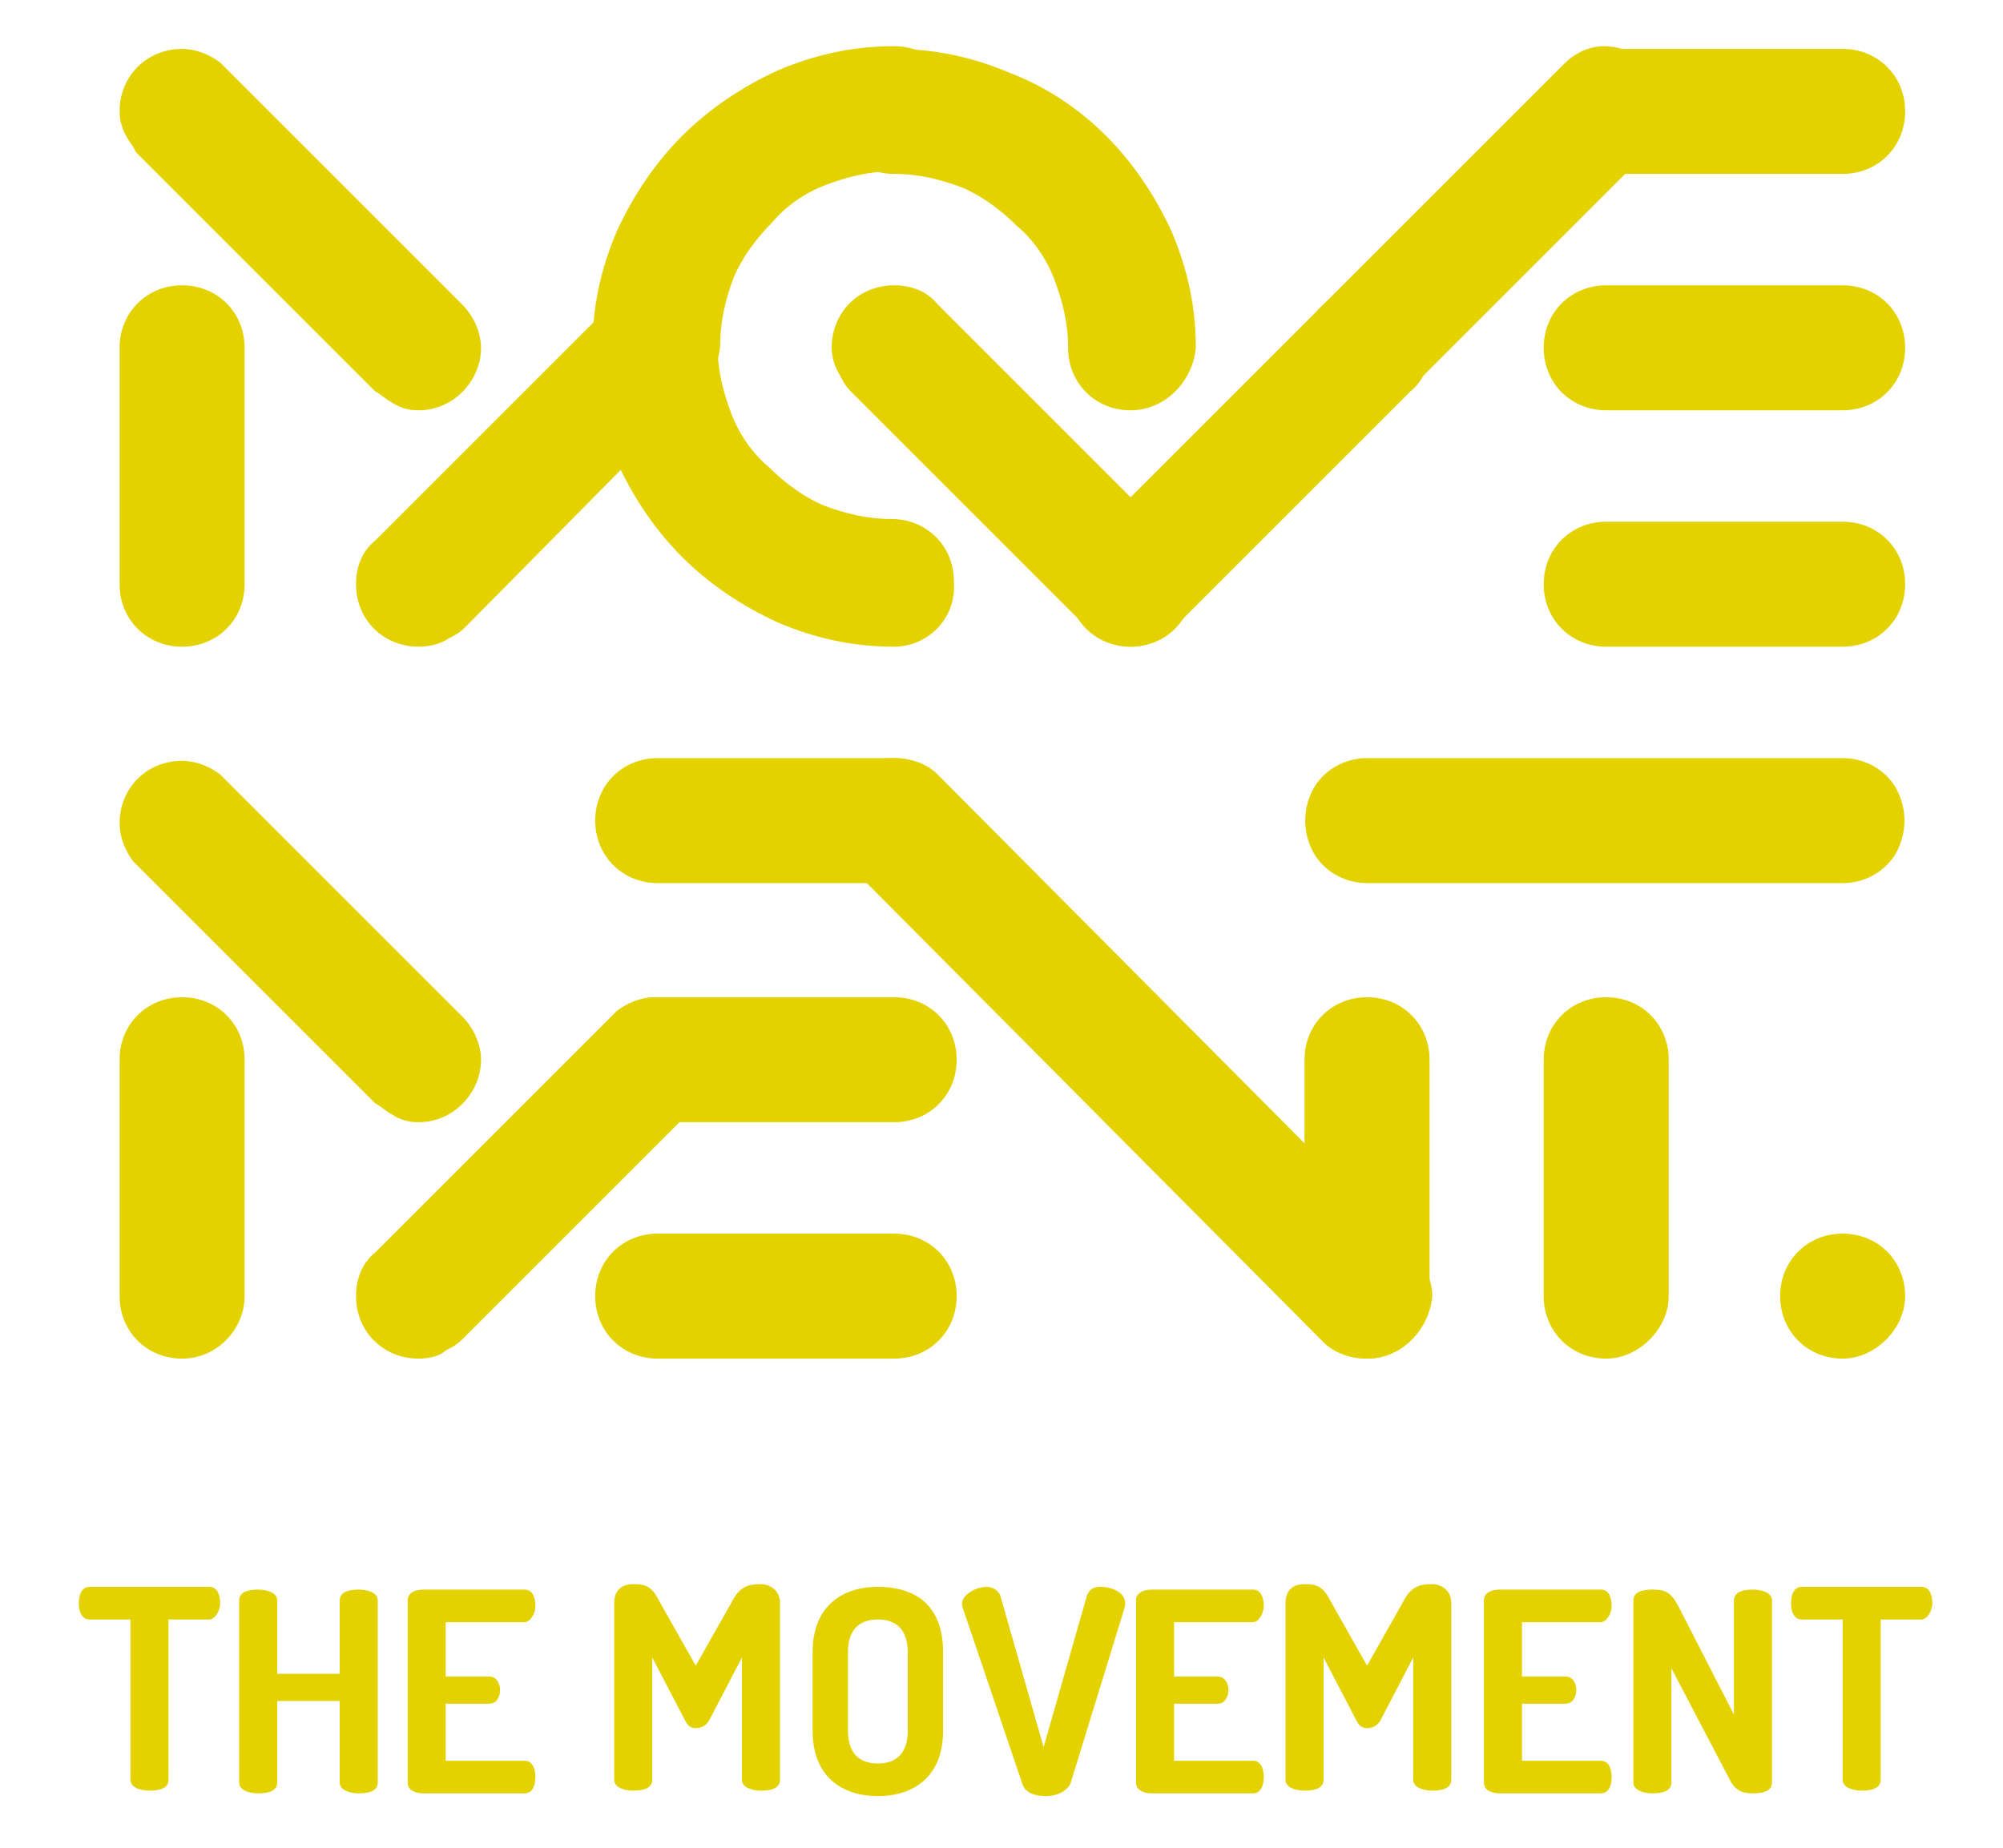
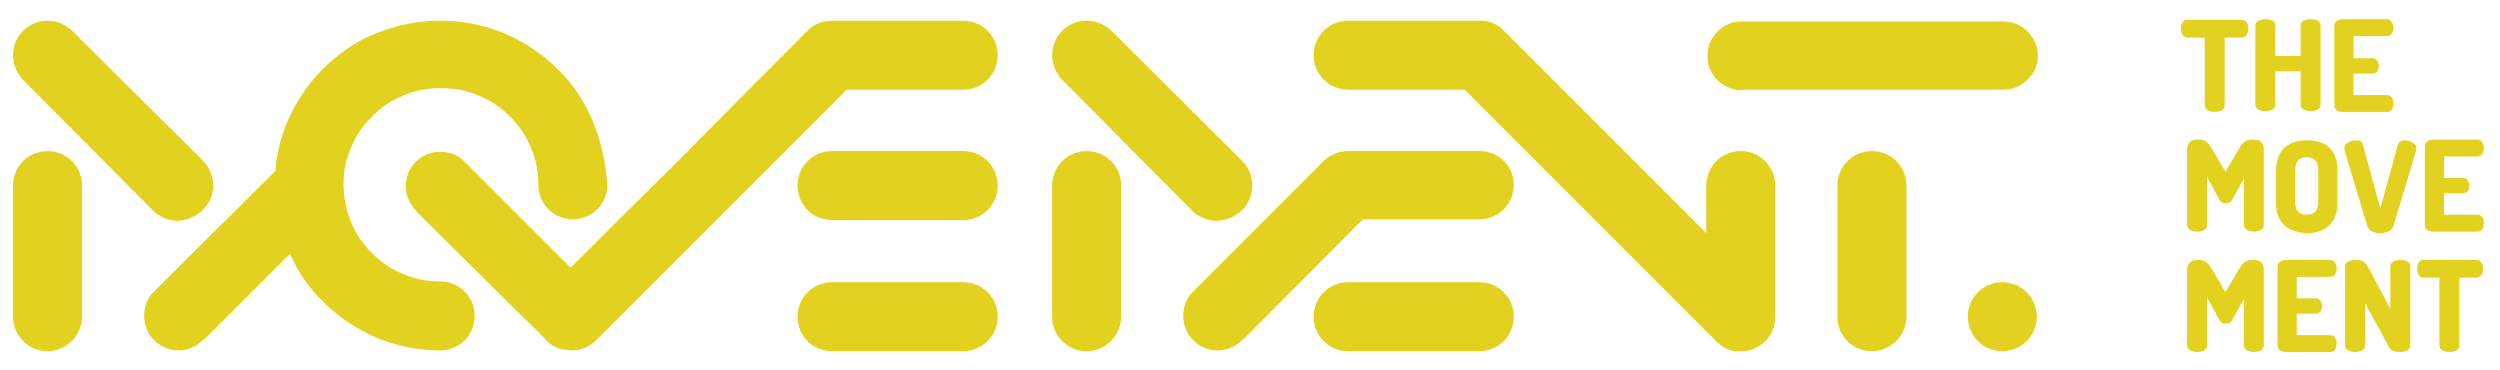
- <svg xmlns="http://www.w3.org/2000/svg" version="1.1" id="Layer_1" x="0px" y="0px" viewBox="0 0 73.7 68" style="enable-background:new 0 0 73.7 68;" xml:space="preserve">
+ <svg xmlns="http://www.w3.org/2000/svg" version="1.1" id="Layer_1" x="0px" y="0px" viewBox="0 0 326 48.2" style="enable-background:new 0 0 326 48.2;" xml:space="preserve">
  <style type="text/css">
- 	.st0{fill:#E3D200;}
+ 	.st0{fill:#E2D21F;}
</style>
-   <path class="st0" d="M24.2,32.5c-1.3,0-2.3-1-2.3-2.3c0-1.3,1-2.3,2.3-2.3h8.7c1.3,0,2.3,1,2.3,2.3c0,1.3-1,2.3-2.3,2.3H24.2z" />
-   <path class="st0" d="M24.2,31.2h8.7c0.5,0,1-0.4,1-1c0-0.5-0.4-1-1-1h-8.7c-0.5,0-1,0.4-1,1C23.2,30.8,23.6,31.2,24.2,31.2" />
-   <path class="st0" d="M24.2,41.3c-1.3,0-2.3-1-2.3-2.3c0-1.3,1-2.3,2.3-2.3h8.7c1.3,0,2.3,1,2.3,2.3c0,1.3-1,2.3-2.3,2.3H24.2z" />
-   <path class="st0" d="M24.2,39.9h8.7c0.5,0,1-0.4,1-1c0-0.5-0.4-1-1-1h-8.7c-0.5,0-1,0.4-1,1C23.2,39.5,23.6,39.9,24.2,39.9" />
-   <path class="st0" d="M24.2,50c-1.3,0-2.3-1-2.3-2.3c0-1.3,1-2.3,2.3-2.3h8.7c1.3,0,2.3,1,2.3,2.3c0,1.3-1,2.3-2.3,2.3H24.2z" />
-   <path class="st0" d="M24.2,48.6h8.7c0.5,0,1-0.4,1-1c0-0.5-0.4-1-1-1h-8.7c-0.5,0-1,0.4-1,1C23.2,48.2,23.6,48.6,24.2,48.6" />
-   <path class="st0" d="M59.1,6.4c-1.3,0-2.3-1-2.3-2.3c0-1.3,1-2.3,2.3-2.3h8.7c1.3,0,2.3,1,2.3,2.3c0,1.3-1,2.3-2.3,2.3H59.1z" />
-   <path class="st0" d="M59.1,5h8.7c0.5,0,1-0.4,1-1c0-0.5-0.4-1-1-1h-8.7c-0.5,0-1,0.4-1,1C58.1,4.6,58.5,5,59.1,5" />
-   <path class="st0" d="M59.1,15.1c-1.3,0-2.3-1-2.3-2.3c0-1.3,1-2.3,2.3-2.3h8.7c1.3,0,2.3,1,2.3,2.3c0,1.3-1,2.3-2.3,2.3H59.1z" />
-   <path class="st0" d="M59.1,13.7h8.7c0.5,0,1-0.4,1-1c0-0.5-0.4-1-1-1h-8.7c-0.5,0-1,0.4-1,1C58.1,13.3,58.5,13.7,59.1,13.7" />
-   <path class="st0" d="M59.1,23.8c-1.3,0-2.3-1-2.3-2.3c0-1.3,1-2.3,2.3-2.3h8.7c1.3,0,2.3,1,2.3,2.3c0,1.3-1,2.3-2.3,2.3H59.1z" />
-   <path class="st0" d="M59.1,22.5h8.7c0.5,0,1-0.4,1-1c0-0.5-0.4-1-1-1h-8.7c-0.5,0-1,0.4-1,1C58.1,22,58.5,22.5,59.1,22.5" />
-   <path class="st0" d="M6.7,23.8c-1.3,0-2.3-1-2.3-2.3v-8.7c0-1.3,1-2.3,2.3-2.3c1.3,0,2.3,1,2.3,2.3v8.7C9,22.8,8,23.8,6.7,23.8" />
-   <path class="st0" d="M6.7,22.5c0.5,0,1-0.4,1-1v-8.7c0-0.5-0.4-1-1-1c-0.5,0-1,0.4-1,1v8.7C5.7,22,6.2,22.5,6.7,22.5" />
-   <path class="st0" d="M59.1,50c-1.3,0-2.3-1-2.3-2.3V39c0-1.3,1-2.3,2.3-2.3c1.3,0,2.3,1,2.3,2.3v8.7C61.4,48.9,60.3,50,59.1,50" />
-   <path class="st0" d="M59.1,38c-0.5,0-1,0.4-1,1v8.7c0,0.5,0.4,1,1,1c0.5,0,1-0.4,1-1V39C60,38.4,59.6,38,59.1,38" />
-   <path class="st0" d="M50.3,50c-1.3,0-2.3-1-2.3-2.3V39c0-1.3,1-2.3,2.3-2.3c1.3,0,2.3,1,2.3,2.3v8.7C52.6,48.9,51.6,50,50.3,50" />
-   <path class="st0" d="M50.3,38c-0.5,0-1,0.4-1,1v8.7c0,0.5,0.4,1,1,1c0.5,0,1-0.4,1-1V39C51.3,38.4,50.9,38,50.3,38" />
-   <path class="st0" d="M50.3,50c-0.6,0-1.2-0.2-1.6-0.6l0,0L31.3,31.9l-0.1-0.1c-0.4-0.4-0.6-1-0.6-1.6c0-1.3,1-2.3,2.3-2.3  c0.6,0,1.2,0.2,1.6,0.6l0,0L52,46.1c0.4,0.4,0.7,1,0.7,1.6C52.6,48.9,51.6,50,50.3,50" />
-   <path class="st0" d="M32.2,30.9L32.2,30.9L32.2,30.9l17.5,17.5h0c0.2,0.2,0.4,0.3,0.7,0.3c0.5,0,1-0.4,1-1c0-0.3-0.1-0.5-0.3-0.7  L33.6,29.5v0c-0.2-0.2-0.4-0.3-0.7-0.3c-0.5,0-1,0.4-1,1C31.9,30.5,32,30.7,32.2,30.9L32.2,30.9z" />
-   <path class="st0" d="M50.3,32.5L50.3,32.5c-0.8,0-1.5-0.4-1.9-1c-0.5-0.8-0.5-1.8,0-2.6c0.4-0.6,1.1-1,1.9-1l0,0h17.5  c0.8,0,1.5,0.4,1.9,1c0.5,0.8,0.5,1.8,0,2.6c-0.4,0.6-1.1,1-1.9,1l0,0H50.3L50.3,32.5z" />
-   <path class="st0" d="M50.3,31.2L50.3,31.2L50.3,31.2h17.5v0c0.3,0,0.6-0.1,0.8-0.4c0.2-0.3,0.2-0.8,0-1.1c-0.2-0.3-0.5-0.4-0.8-0.4  l-17.5,0c-0.3,0-0.6,0.1-0.8,0.4c-0.2,0.3-0.2,0.8,0,1.1C49.7,31.1,50,31.2,50.3,31.2z" />
-   <path class="st0" d="M15.4,15.1c-0.4,0-0.7-0.1-1-0.3c-0.2-0.1-0.4-0.3-0.6-0.4l-0.1-0.1L5,5.6L4.9,5.4C4.6,5,4.4,4.6,4.4,4.1  c0-1.3,1-2.3,2.3-2.3c0.5,0,1,0.2,1.4,0.5l0.1,0.1l8.7,8.7l0.1,0.1c0.4,0.4,0.7,1,0.7,1.6C17.7,14,16.7,15.1,15.4,15.1" />
-   <path class="st0" d="M14.7,13.4L14.7,13.4c0.2,0.2,0.5,0.4,0.8,0.4c0.5,0,1-0.4,1-1c0-0.3-0.1-0.6-0.4-0.8l0,0L7.3,3.3  C7.1,3.2,6.9,3.1,6.7,3.1c-0.5,0-1,0.4-1,1c0,0.2,0.1,0.4,0.2,0.6L14.7,13.4z" />
-   <path class="st0" d="M6.7,50c-1.3,0-2.3-1-2.3-2.3V39c0-1.3,1-2.3,2.3-2.3C8,36.7,9,37.7,9,39v8.7C9,48.9,8,50,6.7,50" />
-   <path class="st0" d="M6.7,48.6c0.5,0,1-0.4,1-1V39c0-0.5-0.4-1-1-1c-0.5,0-1,0.4-1,1v8.7C5.7,48.2,6.2,48.6,6.7,48.6" />
-   <path class="st0" d="M15.4,41.3c-0.4,0-0.7-0.1-1-0.3c-0.2-0.1-0.4-0.3-0.6-0.4l-0.1-0.1L5,31.8l-0.1-0.1c-0.3-0.4-0.5-0.9-0.5-1.4  c0-1.3,1-2.3,2.3-2.3c0.5,0,1,0.2,1.4,0.5l0.1,0.1l8.7,8.7l0.1,0.1c0.4,0.4,0.7,1,0.7,1.6C17.7,40.2,16.7,41.3,15.4,41.3" />
-   <path class="st0" d="M14.7,39.5L14.7,39.5c0.2,0.2,0.5,0.4,0.8,0.4c0.5,0,1-0.4,1-1c0-0.3-0.1-0.6-0.4-0.8l0,0l-8.7-8.7  c-0.2-0.1-0.4-0.2-0.6-0.2c-0.5,0-1,0.4-1,1c0,0.2,0.1,0.4,0.2,0.6L14.7,39.5z" />
-   <path class="st0" d="M15.4,23.8c-1.3,0-2.3-1-2.3-2.3c0-0.6,0.2-1.2,0.7-1.6l0.1-0.1l8.7-8.7l0.1-0.1c0.4-0.3,0.9-0.5,1.4-0.5  c1.3,0,2.3,1,2.3,2.3c0,0.5-0.2,1-0.5,1.4l-0.1,0.1L17.2,23l-0.1,0.1c-0.2,0.2-0.4,0.3-0.6,0.4C16.2,23.7,15.8,23.8,15.4,23.8" />
-   <path class="st0" d="M24.2,11.8c-0.2,0-0.4,0.1-0.6,0.2l-8.7,8.7l0,0c-0.2,0.2-0.4,0.4-0.4,0.8c0,0.5,0.4,1,1,1  c0.3,0,0.6-0.2,0.8-0.4l0,0l8.7-8.7c0.1-0.2,0.2-0.4,0.2-0.6C25.1,12.2,24.7,11.8,24.2,11.8" />
-   <path class="st0" d="M15.4,50c-1.3,0-2.3-1-2.3-2.3c0-0.6,0.2-1.2,0.7-1.6l0.1-0.1l8.7-8.7l0.1-0.1c0.4-0.3,0.9-0.5,1.4-0.5  c1.3,0,2.3,1,2.3,2.3c0,0.5-0.2,1-0.5,1.4l-0.1,0.1l-8.7,8.7l-0.1,0.1c-0.2,0.2-0.4,0.3-0.6,0.4C16.2,49.9,15.8,50,15.4,50" />
-   <path class="st0" d="M24.2,38c-0.2,0-0.4,0.1-0.6,0.2l-8.7,8.7l0,0c-0.2,0.2-0.4,0.4-0.4,0.8c0,0.5,0.4,1,1,1c0.3,0,0.6-0.2,0.8-0.4  l0,0l8.7-8.7c0.1-0.2,0.2-0.4,0.2-0.6C25.1,38.4,24.7,38,24.2,38" />
-   <path class="st0" d="M41.6,23.8c-0.5,0-1-0.2-1.4-0.5l-0.1-0.1l-8.7-8.7l-0.1-0.1c-0.2-0.2-0.3-0.4-0.4-0.6c-0.2-0.3-0.3-0.7-0.3-1  c0-1.3,1-2.3,2.3-2.3c0.6,0,1.2,0.2,1.6,0.7l0.1,0.1l8.7,8.7l0.1,0.1c0.3,0.4,0.5,0.9,0.5,1.4C43.9,22.8,42.9,23.8,41.6,23.8" />
-   <path class="st0" d="M42.6,21.5c0-0.2-0.1-0.4-0.2-0.6l-8.7-8.7l0,0c-0.2-0.2-0.4-0.4-0.8-0.4c-0.5,0-1,0.4-1,1  c0,0.3,0.2,0.6,0.4,0.8l0,0l8.7,8.7c0.2,0.1,0.4,0.2,0.6,0.2C42.2,22.5,42.6,22,42.6,21.5" />
-   <path class="st0" d="M41.6,23.8c-1.3,0-2.3-1-2.3-2.3c0-0.5,0.2-1,0.5-1.4l0.1-0.1l8.7-8.7l0.1-0.1c0.2-0.2,0.4-0.3,0.6-0.4  c0.3-0.2,0.7-0.3,1-0.3c1.3,0,2.3,1,2.3,2.3c0,0.6-0.2,1.2-0.7,1.6l-0.1,0.1l-8.7,8.7L43,23.3C42.6,23.6,42.1,23.8,41.6,23.8" />
-   <path class="st0" d="M41.6,22.5c0.2,0,0.4-0.1,0.6-0.2l8.7-8.7l0,0c0.2-0.2,0.4-0.4,0.4-0.8c0-0.5-0.4-1-1-1c-0.3,0-0.6,0.2-0.8,0.4  l0,0l-8.7,8.7c-0.1,0.2-0.2,0.4-0.2,0.6C40.6,22,41.1,22.5,41.6,22.5" />
-   <path class="st0" d="M50.3,15.1c-1.3,0-2.3-1-2.3-2.3c0-0.5,0.2-1,0.5-1.4l0.1-0.1l8.7-8.7l0.1-0.1C57.6,2.3,57.8,2.1,58,2  c0.3-0.2,0.7-0.3,1-0.3c1.3,0,2.3,1,2.3,2.3c0,0.6-0.2,1.2-0.7,1.6l-0.1,0.1l-8.7,8.7l-0.1,0.1C51.3,14.9,50.8,15.1,50.3,15.1" />
-   <path class="st0" d="M50.3,13.7c0.2,0,0.4-0.1,0.6-0.2l8.7-8.7l0,0C59.9,4.6,60,4.4,60,4.1c0-0.5-0.4-1-1-1c-0.3,0-0.6,0.2-0.8,0.4  l0,0l-8.7,8.7c-0.1,0.2-0.2,0.4-0.2,0.6C49.4,13.3,49.8,13.7,50.3,13.7" />
-   <path class="st0" d="M41.6,15.1c-1.3,0-2.3-1-2.3-2.3c0-0.9-0.2-1.7-0.5-2.5c-0.3-0.8-0.8-1.5-1.4-2c-0.6-0.6-1.3-1.1-2-1.4  c-0.8-0.3-1.6-0.5-2.5-0.5c-1.3,0-2.3-1-2.3-2.3s1-2.3,2.3-2.3c1.5,0,2.9,0.3,4.3,0.9C38.5,3.2,39.7,4,40.7,5c1,1,1.8,2.2,2.4,3.5  c0.6,1.4,0.9,2.8,0.9,4.3C43.9,14,42.9,15.1,41.6,15.1" />
-   <path class="st0" d="M32.9,3.1c-0.5,0-1,0.4-1,1c0,0.5,0.4,1,1,1c4.3,0,7.8,3.5,7.8,7.8c0,0.5,0.4,1,1,1c0.5,0,1-0.4,1-1  C42.6,7.4,38.3,3.1,32.9,3.1" />
-   <path class="st0" d="M32.9,23.8c-1.5,0-2.9-0.3-4.3-0.9c-1.3-0.6-2.5-1.4-3.5-2.4c-1-1-1.8-2.2-2.4-3.5c-0.6-1.4-0.9-2.8-0.9-4.3  c0-1.3,1-2.3,2.3-2.3c1.3,0,2.3,1,2.3,2.3c0,0.9,0.2,1.7,0.5,2.5c0.3,0.8,0.8,1.5,1.4,2c0.6,0.6,1.3,1.1,2,1.4  c0.8,0.3,1.6,0.5,2.5,0.5c1.3,0,2.3,1,2.3,2.3C35.2,22.8,34.1,23.8,32.9,23.8" />
-   <path class="st0" d="M32.9,20.5c-4.3,0-7.8-3.5-7.8-7.8c0-0.5-0.4-1-1-1c-0.5,0-1,0.4-1,1c0,5.4,4.3,9.7,9.7,9.7c0.5,0,1-0.4,1-1  S33.4,20.5,32.9,20.5" />
-   <path class="st0" d="M24.1,15.1c-1.3,0-2.3-1-2.3-2.3c0-1.5,0.3-2.9,0.9-4.3C23.3,7.2,24.1,6,25.1,5c1-1,2.2-1.8,3.5-2.4  c1.4-0.6,2.8-0.9,4.3-0.9c1.3,0,2.3,1,2.3,2.3c0,1.3-1,2.3-2.3,2.3c-0.9,0-1.7,0.2-2.5,0.5c-0.8,0.3-1.5,0.8-2,1.4  c-0.6,0.6-1.1,1.3-1.4,2c-0.3,0.8-0.5,1.6-0.5,2.5C26.4,14,25.4,15.1,24.1,15.1" />
-   <path class="st0" d="M67.8,50c-1.3,0-2.3-1-2.3-2.3c0-1.3,1-2.3,2.3-2.3c1.3,0,2.3,1,2.3,2.3C70.1,48.9,69,50,67.8,50" />
-   <path class="st0" d="M67.8,46.7c0.5,0,1,0.4,1,1c0,0.5-0.4,1-1,1c-0.5,0-1-0.4-1-1C66.8,47.1,67.2,46.7,67.8,46.7" />
-   <path class="st0" d="M7.7,58.4c0.3,0,0.4,0.3,0.4,0.6c0,0.3-0.2,0.6-0.4,0.6H6.2v5.9c0,0.3-0.3,0.4-0.7,0.4c-0.3,0-0.7-0.1-0.7-0.4  v-5.9H3.3c-0.3,0-0.4-0.3-0.4-0.6c0-0.3,0.1-0.6,0.4-0.6H7.7z" />
-   <path class="st0" d="M12.5,62.6h-2.3v3c0,0.3-0.3,0.4-0.7,0.4c-0.3,0-0.7-0.1-0.7-0.4v-6.7c0-0.3,0.3-0.4,0.7-0.4  c0.3,0,0.7,0.1,0.7,0.4v2.7h2.3v-2.7c0-0.3,0.3-0.4,0.7-0.4c0.3,0,0.7,0.1,0.7,0.4v6.7c0,0.3-0.3,0.4-0.7,0.4  c-0.3,0-0.7-0.1-0.7-0.4V62.6z" />
-   <path class="st0" d="M16.5,61.7H18c0.3,0,0.4,0.3,0.4,0.5c0,0.2-0.1,0.5-0.4,0.5h-1.6v2.1h2.9c0.3,0,0.4,0.3,0.4,0.6  c0,0.3-0.1,0.6-0.4,0.6h-3.7c-0.3,0-0.6-0.1-0.6-0.4v-6.7c0-0.3,0.3-0.4,0.6-0.4h3.7c0.3,0,0.4,0.3,0.4,0.6c0,0.3-0.2,0.6-0.4,0.6  h-2.9V61.7z" />
-   <path class="st0" d="M26.1,63.3c-0.1,0.2-0.3,0.3-0.5,0.3c-0.2,0-0.3-0.1-0.4-0.3L24,61v4.5c0,0.3-0.3,0.4-0.7,0.4  c-0.3,0-0.7-0.1-0.7-0.4v-6.5c0-0.5,0.3-0.7,0.7-0.7c0.5,0,0.7,0.1,1,0.7l1.3,2.3l1.3-2.3c0.3-0.6,0.6-0.7,1.1-0.7  c0.3,0,0.7,0.2,0.7,0.7v6.5c0,0.3-0.3,0.4-0.7,0.4c-0.3,0-0.7-0.1-0.7-0.4v-4.5L26.1,63.3z" />
-   <path class="st0" d="M33.4,60.8c0-0.8-0.4-1.2-1.1-1.2c-0.7,0-1.1,0.4-1.1,1.2v2.9c0,0.8,0.4,1.2,1.1,1.2c0.7,0,1.1-0.4,1.1-1.2  V60.8z M29.9,63.7v-2.9c0-1.7,1.1-2.4,2.4-2.4s2.4,0.6,2.4,2.4v2.9c0,1.7-1.1,2.4-2.4,2.4S29.9,65.4,29.9,63.7" />
-   <path class="st0" d="M35.4,59.1l0-0.1c0-0.3,0.5-0.6,0.9-0.6c0.2,0,0.4,0.1,0.5,0.3l1.6,5.6l1.6-5.6c0.1-0.2,0.2-0.3,0.5-0.3  c0.4,0,0.9,0.2,0.9,0.6l0,0.1l-2,6.5c-0.1,0.3-0.5,0.5-0.9,0.5c-0.4,0-0.8-0.1-0.9-0.5L35.4,59.1z" />
-   <path class="st0" d="M43.2,61.7h1.6c0.3,0,0.4,0.3,0.4,0.5c0,0.2-0.1,0.5-0.4,0.5h-1.6v2.1h2.9c0.3,0,0.4,0.3,0.4,0.6  c0,0.3-0.1,0.6-0.4,0.6h-3.7c-0.3,0-0.6-0.1-0.6-0.4v-6.7c0-0.3,0.3-0.4,0.6-0.4h3.7c0.3,0,0.4,0.3,0.4,0.6c0,0.3-0.2,0.6-0.4,0.6  h-2.9V61.7z" />
-   <path class="st0" d="M50.8,63.3c-0.1,0.2-0.3,0.3-0.5,0.3c-0.2,0-0.3-0.1-0.4-0.3L48.7,61v4.5c0,0.3-0.3,0.4-0.7,0.4  c-0.3,0-0.7-0.1-0.7-0.4v-6.5c0-0.5,0.3-0.7,0.7-0.7c0.5,0,0.7,0.1,1,0.7l1.3,2.3l1.3-2.3c0.3-0.6,0.6-0.7,1.1-0.7  c0.3,0,0.7,0.2,0.7,0.7v6.5c0,0.3-0.3,0.4-0.7,0.4c-0.3,0-0.7-0.1-0.7-0.4v-4.5L50.8,63.3z" />
-   <path class="st0" d="M56,61.7h1.6c0.3,0,0.4,0.3,0.4,0.5c0,0.2-0.1,0.5-0.4,0.5H56v2.1h2.9c0.3,0,0.4,0.3,0.4,0.6  c0,0.3-0.1,0.6-0.4,0.6h-3.7c-0.3,0-0.6-0.1-0.6-0.4v-6.7c0-0.3,0.3-0.4,0.6-0.4h3.7c0.3,0,0.4,0.3,0.4,0.6c0,0.3-0.2,0.6-0.4,0.6  H56V61.7z" />
-   <path class="st0" d="M63.7,65.6l-2.2-4.2v4.2c0,0.3-0.3,0.4-0.7,0.4c-0.3,0-0.7-0.1-0.7-0.4v-6.7c0-0.3,0.3-0.4,0.7-0.4  c0.5,0,0.7,0.1,1,0.7l2,3.9v-4.2c0-0.3,0.3-0.4,0.7-0.4c0.3,0,0.7,0.1,0.7,0.4v6.7c0,0.3-0.3,0.4-0.7,0.4  C64.1,66,63.9,65.9,63.7,65.6" />
-   <path class="st0" d="M70.7,58.4c0.3,0,0.4,0.3,0.4,0.6c0,0.3-0.2,0.6-0.4,0.6h-1.5v5.9c0,0.3-0.3,0.4-0.7,0.4  c-0.3,0-0.7-0.1-0.7-0.4v-5.9h-1.5c-0.3,0-0.4-0.3-0.4-0.6c0-0.3,0.1-0.6,0.4-0.6H70.7z" />
+   <g>
+     <path class="st0" d="M108.5,28.7c-2.5,0-4.5-2-4.5-4.5s2-4.5,4.5-4.5h17.1c2.5,0,4.5,2,4.5,4.5s-2,4.5-4.5,4.5H108.5z" />
+     <path class="st0" d="M125.6,45.8c2.5,0,4.5-2,4.5-4.5s-2-4.5-4.5-4.5h-17.1c-2.5,0-4.5,2-4.5,4.5s2,4.5,4.5,4.5H125.6z" />
+     <path class="st0" d="M10.7,41.3V24.2c0-2.5-2-4.5-4.5-4.5c-2.5,0-4.5,2-4.5,4.5v17.1c0,2.5,2,4.5,4.5,4.5   C8.7,45.8,10.7,43.7,10.7,41.3z" />
+     <path class="st0" d="M27.8,24.2c0-1.2-0.5-2.4-1.3-3.2c0,0-0.1-0.1-0.1-0.1L9.2,3.8C9.1,3.7,9,3.7,8.9,3.6C8.1,3,7.2,2.7,6.2,2.7   c-2.5,0-4.5,2-4.5,4.5c0,1,0.3,1.9,0.9,2.7c0.1,0.1,0.1,0.2,0.2,0.3l17,17.1c0,0,0.1,0.1,0.1,0.1c0.3,0.4,0.7,0.6,1.2,0.9   c0.6,0.3,1.3,0.5,2,0.5C25.7,28.7,27.8,26.7,27.8,24.2z" />
+     <path class="st0" d="M125.6,2.7h-17.1c-1.3,0-2.5,0.5-3.3,1.4c0,0-0.1,0.1-0.1,0.1L88.3,21.1c0,0-0.1,0.1-0.1,0.1L74.4,34.9   L60.7,21.2c0,0-0.1-0.1-0.1-0.1c-0.8-0.9-2-1.3-3.2-1.3c-2.5,0-4.5,2-4.5,4.5c0,0.7,0.2,1.4,0.5,2c0.2,0.4,0.5,0.8,0.9,1.2   c0,0.1,0.1,0.1,0.1,0.2L71,44.1c0.6,0.8,1.5,1.3,2.5,1.5c0,0,0,0,0.1,0c0,0,0,0,0,0c0,0,0.1,0,0.1,0c0,0,0,0,0,0   c0.3,0,0.5,0.1,0.8,0.1c1.4,0,2.6-0.6,3.5-1.6l16.6-16.6c0,0,0.1-0.1,0.1-0.1c0.1-0.1,0.3-0.3,0.4-0.4l15.3-15.3h15.2   c2.5,0,4.5-2,4.5-4.5C130.1,4.7,128.1,2.7,125.6,2.7z" />
+     <path class="st0" d="M77.3,15.8c-1.1-2.6-2.6-4.9-4.6-6.8c-2-2-4.3-3.5-6.8-4.6c-2.7-1.1-5.5-1.7-8.4-1.7c0,0,0,0-0.1,0   c0,0,0,0-0.1,0c-2.9,0-5.7,0.6-8.4,1.7C46.4,5.4,44.1,7,42.1,9c-2,2-3.5,4.3-4.6,6.8c-0.9,2.1-1.4,4.3-1.6,6.5L20.2,37.9   c0,0-0.1,0.1-0.1,0.1c-0.9,0.8-1.3,2-1.3,3.2c0,2.5,2,4.5,4.5,4.5c0.7,0,1.4-0.2,2-0.5c0.4-0.2,0.8-0.5,1.2-0.9   c0.1,0,0.1-0.1,0.2-0.1l11.1-11.1c1.1,2.4,2.5,4.5,4.4,6.3c2,2,4.3,3.5,6.8,4.6c2.7,1.1,5.5,1.7,8.4,1.7c2.5,0,4.5-2,4.5-4.5   c0-2.5-2-4.5-4.5-4.5c-1.7,0-3.3-0.3-4.9-1c-1.5-0.6-2.8-1.5-4-2.7c-1.2-1.2-2.1-2.5-2.7-4c-0.6-1.4-0.9-2.9-1-4.5   c0-0.1,0-0.3,0-0.4c0-0.1,0-0.3,0-0.4c0-1.6,0.4-3.1,1-4.5c0.6-1.5,1.5-2.8,2.7-4c1.2-1.2,2.5-2.1,4-2.7c1.5-0.7,3.2-1,4.9-1   c0,0,0,0,0.1,0c0,0,0,0,0.1,0c1.7,0,3.3,0.3,4.9,1c1.5,0.6,2.8,1.5,4,2.7c1.2,1.2,2.1,2.5,2.7,4c0.7,1.5,1,3.2,1,4.9   c0,2.5,2,4.5,4.5,4.5c2.5,0,4.5-2,4.5-4.5C79,21.3,78.4,18.5,77.3,15.8z" />
+     <path class="st0" d="M175.8,45.8c-2.5,0-4.5-2-4.5-4.5c0-2.5,2-4.5,4.5-4.5h17.1c2.5,0,4.5,2,4.5,4.5c0,2.5-2,4.5-4.5,4.5H175.8z" />
+     <path class="st0" d="M248.6,41.3V24.2c0-2.5-2-4.5-4.5-4.5s-4.5,2-4.5,4.5v17.1c0,2.5,2,4.5,4.5,4.5S248.6,43.7,248.6,41.3z" />
+     <path class="st0" d="M231.5,41.3C231.5,41.3,231.5,41.2,231.5,41.3l0-17.1c0-2.5-2-4.5-4.5-4.5s-4.5,2-4.5,4.5v6.2L196.1,4   c0,0,0,0-0.1-0.1c-0.7-0.7-1.6-1.1-2.5-1.2c0,0,0,0,0,0c0,0-0.1,0-0.1,0c0,0,0,0,0,0c0,0,0,0-0.1,0c0,0,0,0-0.1,0c0,0,0,0,0,0   c-0.1,0-0.2,0-0.3,0h-17.1c-2.5,0-4.5,2-4.5,4.5c0,2.5,2,4.5,4.5,4.5H191l32.8,32.8c0,0,0,0,0.1,0.1c0.7,0.7,1.5,1.1,2.4,1.2   c0,0,0,0,0,0c0,0,0.1,0,0.1,0c0,0,0,0,0,0c0,0,0,0,0.1,0c0,0,0,0,0.1,0c0,0,0,0,0,0c0,0,0,0,0.1,0c0,0,0,0,0,0c0.1,0,0.2,0,0.3,0   c2,0,3.7-1.3,4.3-3.1C231.4,42.3,231.5,41.8,231.5,41.3z" />
+     <path class="st0" d="M227.1,11.7h34.1c0,0,0.1,0,0.1,0c1.5,0,2.8-0.8,3.7-2c1-1.5,1-3.5-0.1-5c-0.8-1.2-2.2-1.9-3.7-1.9   c0,0-34.1,0-34.1,0c0,0-0.1,0-0.1,0c-1.5,0-2.8,0.8-3.6,2c-1,1.5-1,3.5,0,5c0.8,1.2,2.2,1.9,3.6,2C226.9,11.7,227,11.7,227.1,11.7   C227,11.7,227,11.7,227.1,11.7z" />
+     <path class="st0" d="M146.2,41.3V24.2c0-2.5-2-4.5-4.5-4.5c-2.5,0-4.5,2-4.5,4.5v17.1c0,2.5,2,4.5,4.5,4.5   C144.2,45.8,146.2,43.7,146.2,41.3z" />
+     <path class="st0" d="M163.3,24.2c0-1.2-0.5-2.4-1.3-3.2c0,0-0.1-0.1-0.1-0.1L144.7,3.8c-0.1-0.1-0.2-0.2-0.3-0.2   c-0.8-0.6-1.7-0.9-2.7-0.9c-2.5,0-4.5,2-4.5,4.5c0,1,0.3,1.9,0.9,2.7c0.1,0.1,0.1,0.2,0.2,0.3l17,17.1c0,0,0.1,0.1,0.1,0.1   c0.3,0.4,0.7,0.6,1.2,0.9c0.6,0.3,1.3,0.5,2,0.5C161.3,28.7,163.3,26.7,163.3,24.2z" />
+     <path class="st0" d="M192.9,19.7h-17.1c-1.4,0-2.6,0.6-3.5,1.6l-16.6,16.6c0,0-0.1,0.1-0.1,0.1c-0.9,0.8-1.3,2-1.3,3.2   c0,2.5,2,4.5,4.5,4.5c0.7,0,1.4-0.2,2-0.5c0.4-0.2,0.8-0.5,1.2-0.9c0.1,0,0.1-0.1,0.2-0.1l15.5-15.6h15.2c2.5,0,4.5-2,4.5-4.5   S195.4,19.7,192.9,19.7z" />
+     <circle class="st0" cx="261.1" cy="41.3" r="4.5" />
+   </g>
+   <path class="st0" d="M292.4,2.6c0.5,0,0.8,0.6,0.8,1.1c0,0.6-0.3,1.2-0.8,1.2h-2.3v8.9c0,0.5-0.6,0.8-1.3,0.8  c-0.6,0-1.3-0.3-1.3-0.8V4.9h-2.3c-0.5,0-0.8-0.5-0.8-1.2c0-0.5,0.2-1.1,0.8-1.1H292.4z" />
+   <path class="st0" d="M300,9.3h-3.3v4.4c0,0.5-0.6,0.8-1.3,0.8c-0.6,0-1.3-0.3-1.3-0.8V3.3c0-0.5,0.6-0.8,1.3-0.8  c0.6,0,1.3,0.2,1.3,0.8v4h3.3v-4c0-0.5,0.6-0.8,1.3-0.8c0.6,0,1.3,0.2,1.3,0.8v10.4c0,0.5-0.6,0.8-1.3,0.8c-0.6,0-1.3-0.3-1.3-0.8  V9.3z" />
+   <path class="st0" d="M306.9,7.6h2.5c0.5,0,0.8,0.5,0.8,1c0,0.4-0.2,1-0.8,1h-2.5v2.8h4.4c0.5,0,0.8,0.5,0.8,1.1  c0,0.5-0.2,1.1-0.8,1.1h-5.8c-0.6,0-1.1-0.3-1.1-0.8V3.3c0-0.5,0.6-0.8,1.1-0.8h5.8c0.5,0,0.8,0.6,0.8,1.1c0,0.6-0.3,1.1-0.8,1.1  h-4.4V7.6z" />
+   <path class="st0" d="M291.1,26c-0.2,0.4-0.5,0.5-0.9,0.5c-0.3,0-0.6-0.1-0.8-0.5l-1.6-2.9v6.3c0,0.5-0.6,0.8-1.3,0.8  c-0.6,0-1.3-0.3-1.3-0.8v-9.9c0-0.9,0.6-1.3,1.3-1.3c0.9,0,1.3,0.1,2,1.3l1.7,2.9l1.7-2.9c0.7-1.2,1.1-1.3,2-1.3  c0.7,0,1.3,0.3,1.3,1.3v9.9c0,0.5-0.6,0.8-1.3,0.8c-0.6,0-1.3-0.3-1.3-0.8v-6.1L291.1,26z" />
+   <path class="st0" d="M296.8,26.5v-4.3c0-2.8,1.8-3.9,4-3.9c2.3,0,4,1,4,3.9v4.3c0,2.8-1.8,3.9-4,3.9  C298.6,30.3,296.8,29.3,296.8,26.5z M302.3,22.1c0-1.1-0.6-1.6-1.5-1.6c-0.9,0-1.5,0.5-1.5,1.6v4.3c0,1.1,0.5,1.6,1.5,1.6  c0.9,0,1.5-0.5,1.5-1.6V22.1z" />
+   <path class="st0" d="M305.7,19.5c0-0.1,0-0.1,0-0.2c0-0.6,0.9-1,1.6-1c0.4,0,0.7,0.1,0.8,0.5l2.3,8.4l2.3-8.4  c0.1-0.3,0.4-0.5,0.8-0.5c0.7,0,1.6,0.4,1.6,1c0,0,0,0.1,0,0.2l-3,10c-0.2,0.6-0.9,0.9-1.7,0.9c-0.8,0-1.5-0.3-1.7-0.9L305.7,19.5z" />
+   <path class="st0" d="M318.7,23.2h2.5c0.5,0,0.8,0.5,0.8,1c0,0.4-0.2,1-0.8,1h-2.5V28h4.4c0.5,0,0.8,0.5,0.8,1.1  c0,0.5-0.2,1.1-0.8,1.1h-5.8c-0.6,0-1.1-0.3-1.1-0.8V19c0-0.5,0.6-0.8,1.1-0.8h5.8c0.5,0,0.8,0.6,0.8,1.1c0,0.6-0.3,1.1-0.8,1.1  h-4.4V23.2z" />
+   <path class="st0" d="M291.1,41.7c-0.2,0.4-0.5,0.5-0.9,0.5c-0.3,0-0.6-0.1-0.8-0.5l-1.6-2.9v6.3c0,0.5-0.6,0.8-1.3,0.8  c-0.6,0-1.3-0.3-1.3-0.8v-9.9c0-0.9,0.6-1.3,1.3-1.3c0.9,0,1.3,0.1,2,1.3l1.7,2.9l1.7-2.9c0.7-1.2,1.1-1.3,2-1.3  c0.7,0,1.3,0.3,1.3,1.3v9.9c0,0.5-0.6,0.8-1.3,0.8c-0.6,0-1.3-0.3-1.3-0.8V39L291.1,41.7z" />
+   <path class="st0" d="M299.5,38.9h2.5c0.5,0,0.8,0.5,0.8,1c0,0.4-0.2,1-0.8,1h-2.5v2.8h4.4c0.5,0,0.8,0.5,0.8,1.1  c0,0.5-0.2,1.1-0.8,1.1h-5.8c-0.6,0-1.1-0.3-1.1-0.8V34.7c0-0.5,0.6-0.8,1.1-0.8h5.8c0.5,0,0.8,0.6,0.8,1.1c0,0.6-0.3,1.1-0.8,1.1  h-4.4V38.9z" />
+   <path class="st0" d="M311.5,45.2l-3.1-5.7v5.6c0,0.5-0.6,0.8-1.3,0.8c-0.6,0-1.3-0.3-1.3-0.8V34.7c0-0.5,0.6-0.8,1.3-0.8  c0.9,0,1.3,0.1,1.9,1.3l2.7,5.1v-5.6c0-0.5,0.6-0.8,1.3-0.8c0.6,0,1.3,0.2,1.3,0.8v10.4c0,0.5-0.6,0.8-1.3,0.8  C312.3,45.9,311.8,45.8,311.5,45.2z" />
+   <path class="st0" d="M323,33.9c0.5,0,0.8,0.6,0.8,1.1c0,0.6-0.3,1.2-0.8,1.2h-2.3v8.9c0,0.5-0.6,0.8-1.3,0.8c-0.6,0-1.3-0.3-1.3-0.8  v-8.9H316c-0.5,0-0.8-0.5-0.8-1.2c0-0.5,0.2-1.1,0.8-1.1H323z" />
</svg>
